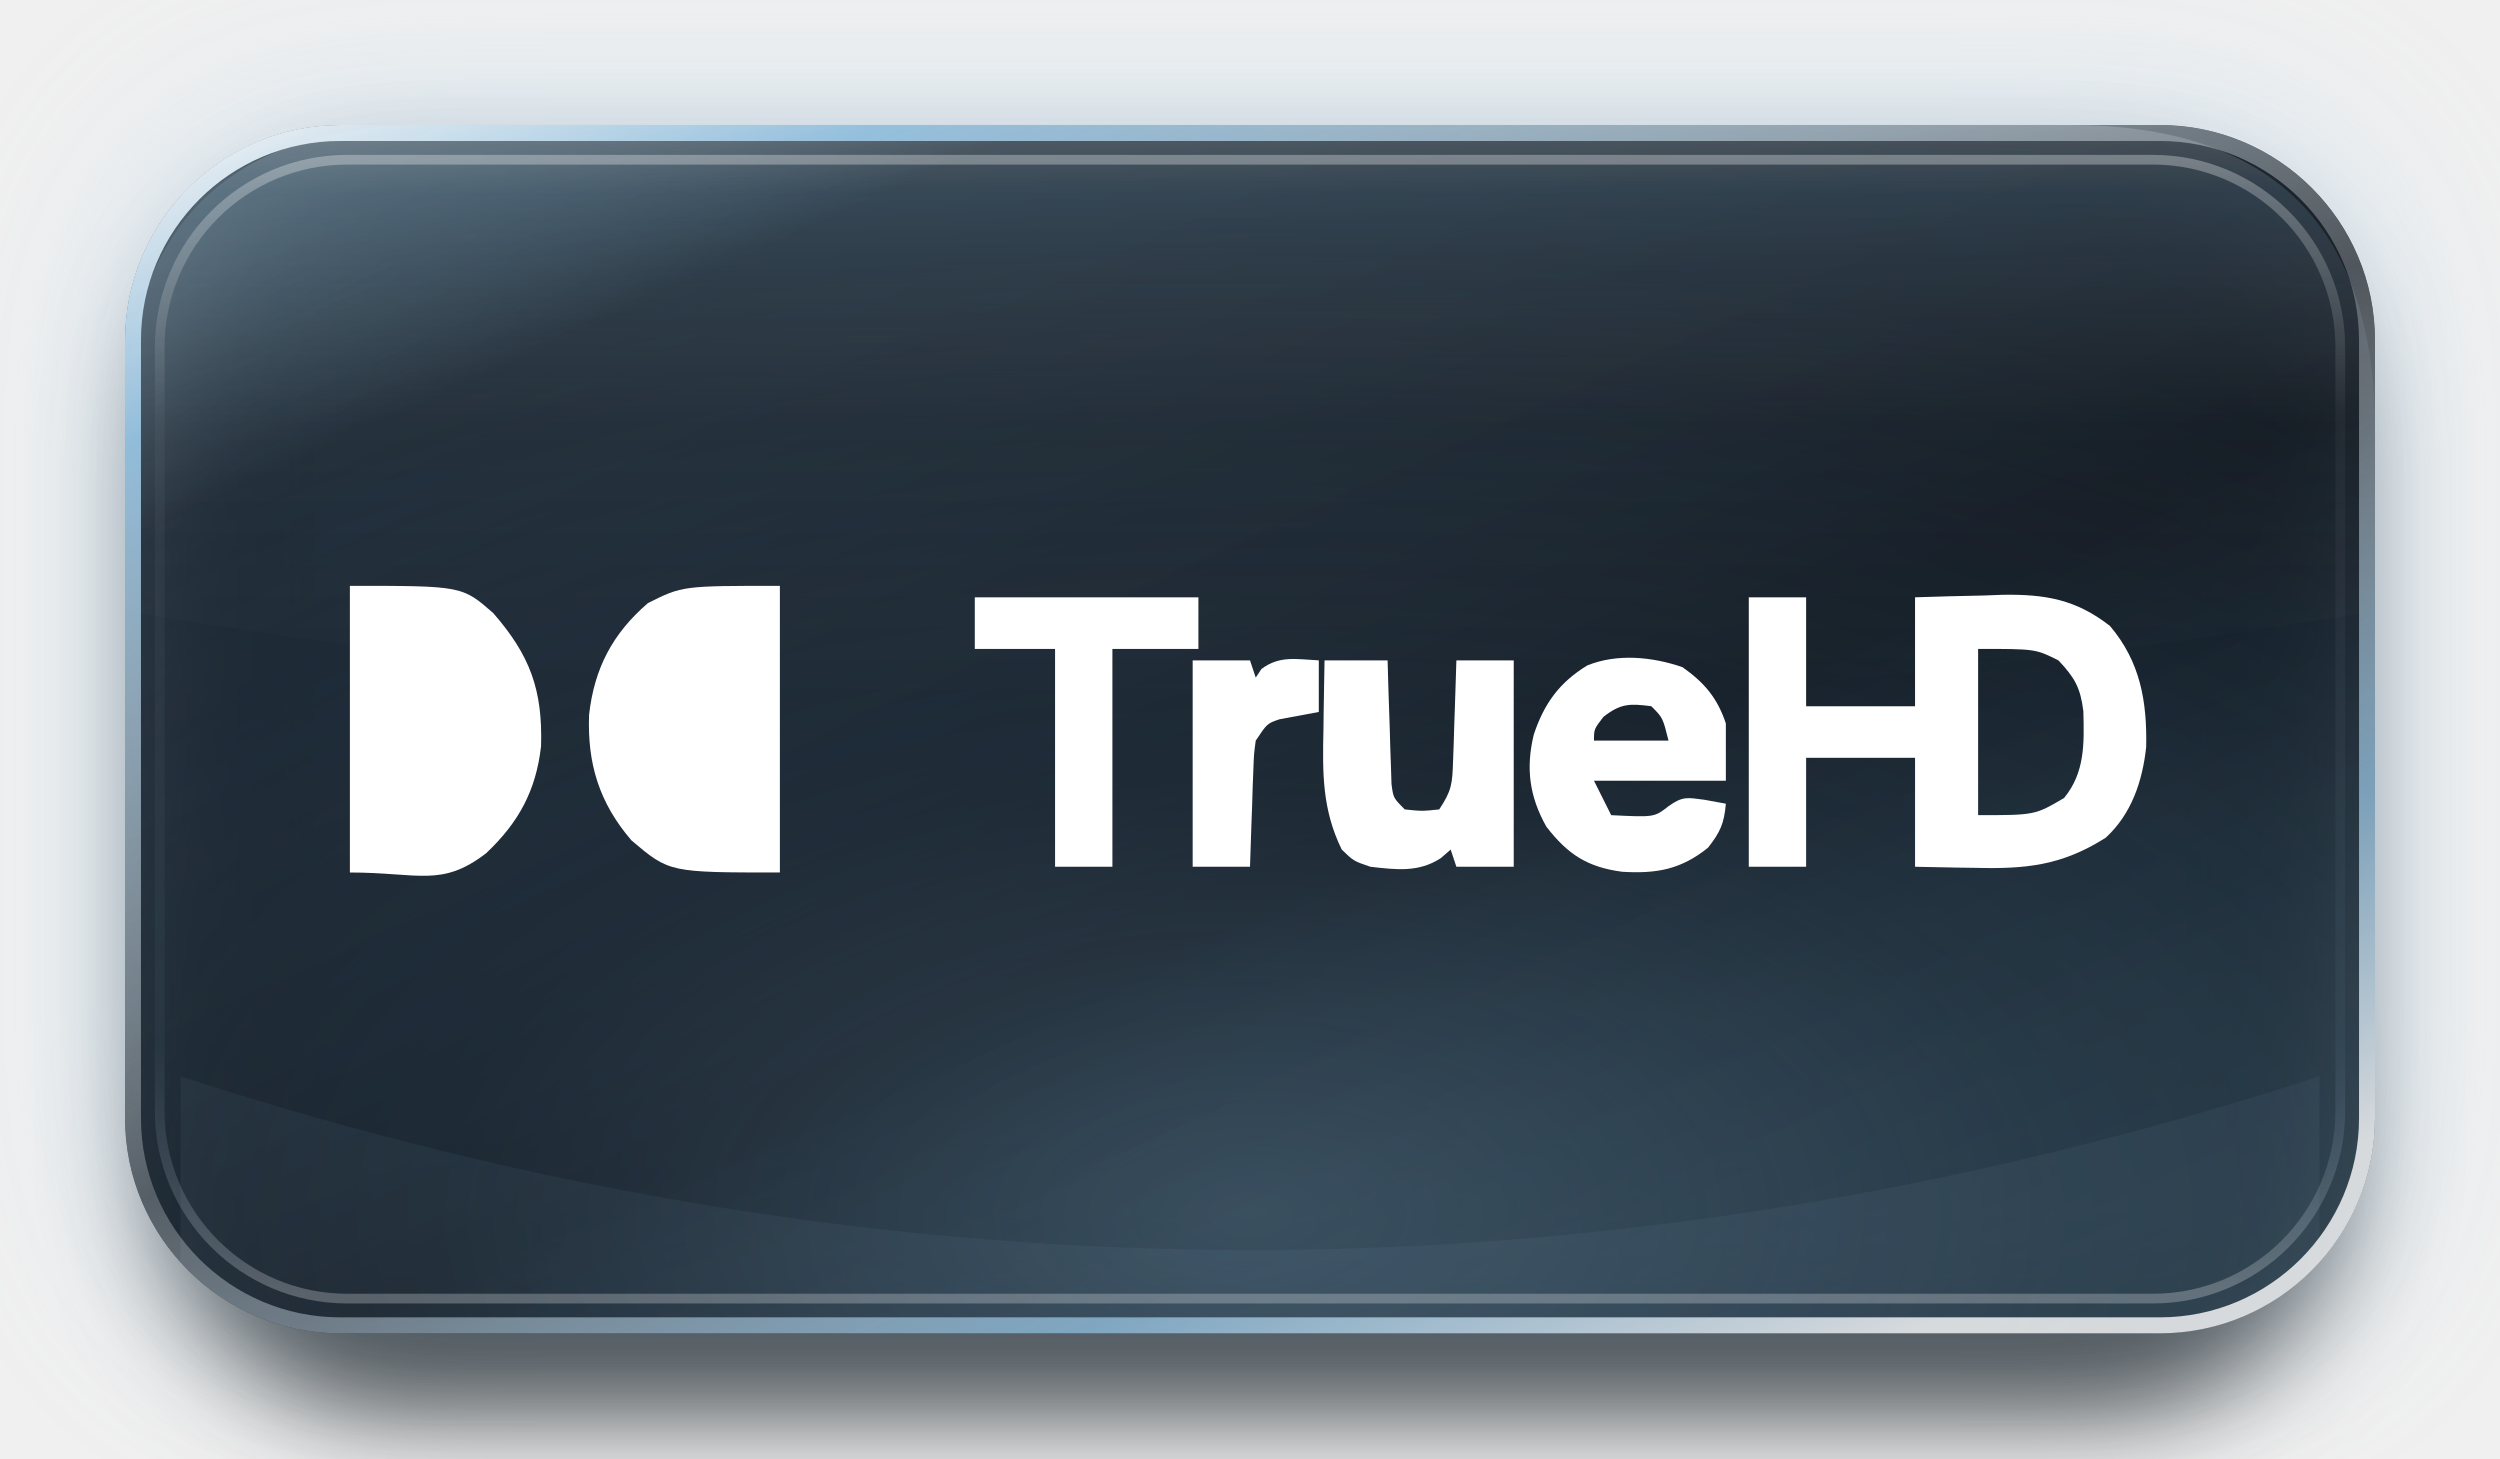
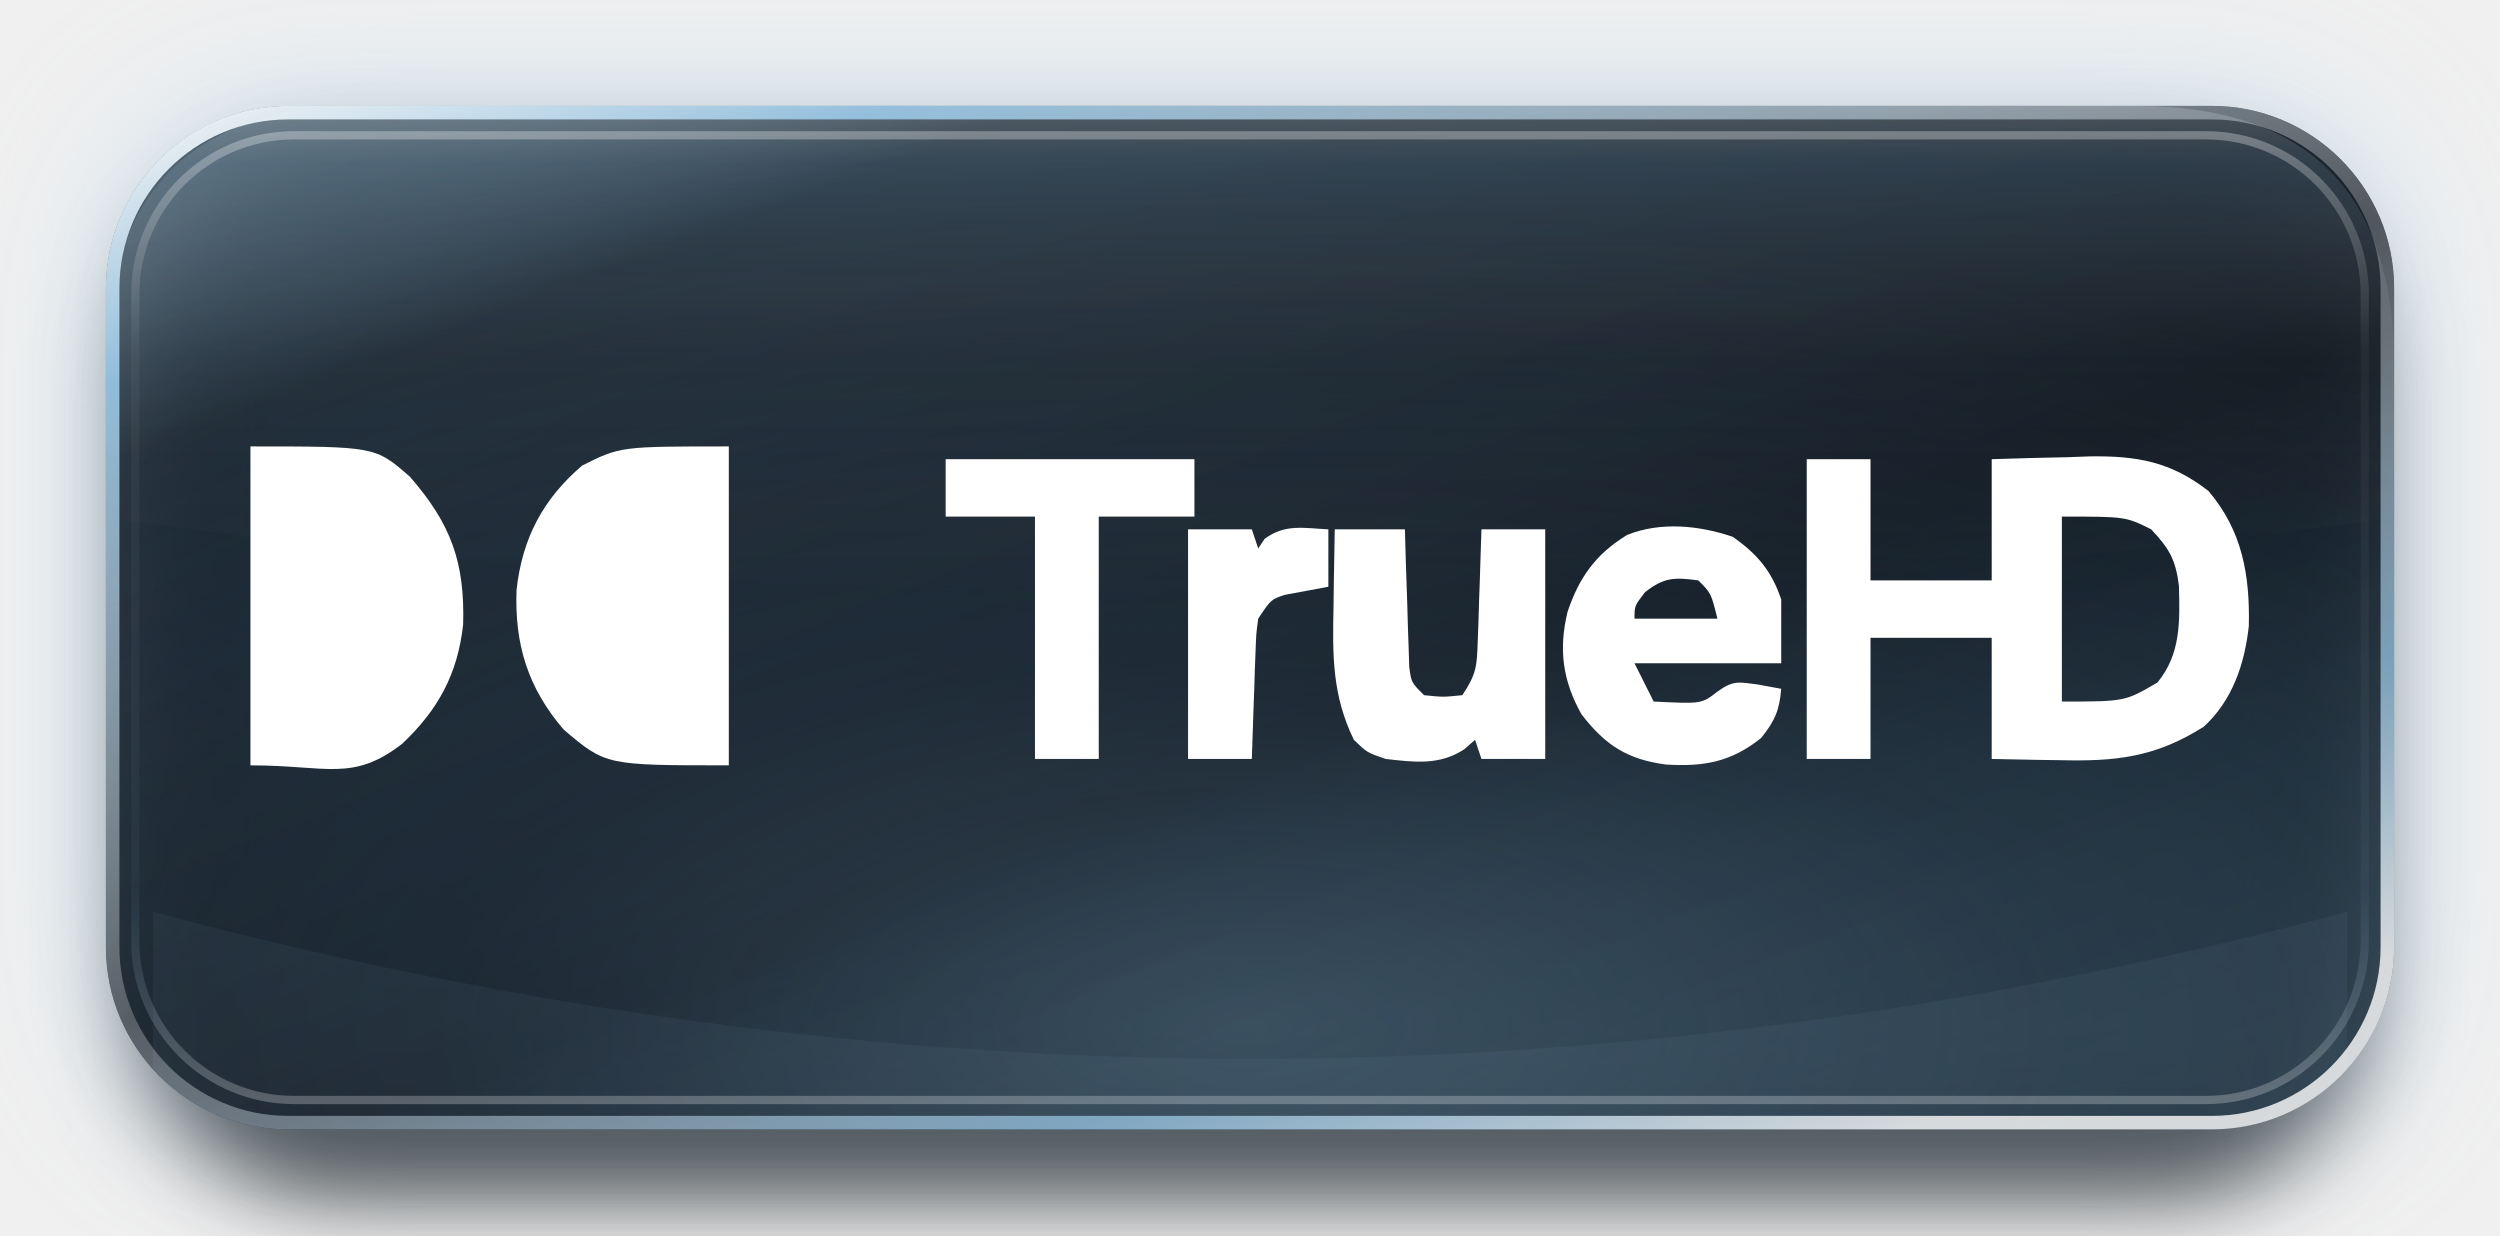
- <svg xmlns="http://www.w3.org/2000/svg" width="360" height="210" viewBox="0 0 360 210">
+ <svg xmlns="http://www.w3.org/2000/svg" width="425" height="210" viewBox="0 0 425 210">
  <defs>
    <linearGradient id="body" x1="0" y1="0" x2="0.85" y2="1">
      <stop offset="0" stop-color="#9bc9e8" stop-opacity=".19" />
      <stop offset=".20" stop-color="#172431" stop-opacity=".54" />
      <stop offset=".62" stop-color="#080e16" stop-opacity=".76" />
      <stop offset="1" stop-color="#1c3445" stop-opacity=".38" />
    </linearGradient>
    <linearGradient id="topGlass" x1="0" y1="0" x2="0" y2="1">
      <stop offset="0" stop-color="#ffffff" stop-opacity=".20" />
      <stop offset=".12" stop-color="#9bc9e8" stop-opacity=".16" />
      <stop offset=".52" stop-color="#ffffff" stop-opacity=".035" />
      <stop offset="1" stop-color="#ffffff" stop-opacity="0" />
    </linearGradient>
    <linearGradient id="bevel" x1="0" y1="0" x2="0.8" y2="1">
      <stop offset="0" stop-color="#ffffff" stop-opacity=".94" />
      <stop offset=".16" stop-color="#9bc9e8" stop-opacity=".90" />
      <stop offset=".55" stop-color="#ffffff" stop-opacity=".24" />
      <stop offset=".82" stop-color="#9bc9e8" stop-opacity=".72" />
      <stop offset="1" stop-color="#ffffff" stop-opacity=".80" />
    </linearGradient>
    <linearGradient id="innerEdge" x1="0" y1="0" x2="0" y2="1">
      <stop offset="0" stop-color="#ffffff" stop-opacity=".30" />
      <stop offset=".22" stop-color="#ffffff" stop-opacity=".04" />
      <stop offset=".78" stop-color="#9bc9e8" stop-opacity=".05" />
      <stop offset="1" stop-color="#ffffff" stop-opacity=".25" />
    </linearGradient>
    <radialGradient id="colorBloom" cx="50%" cy="90%" r="80%">
      <stop offset="0" stop-color="#9bc9e8" stop-opacity=".27" />
      <stop offset=".45" stop-color="#9bc9e8" stop-opacity=".10" />
      <stop offset="1" stop-color="#9bc9e8" stop-opacity="0" />
    </radialGradient>
    <filter id="outerGlow" x="-60%" y="-90%" width="220%" height="280%">
      <feGaussianBlur stdDeviation="13" />
    </filter>
    <filter id="drop" x="-30%" y="-50%" width="160%" height="210%">
      <feGaussianBlur stdDeviation="8" />
    </filter>
    <clipPath id="tileClip">
-       <rect x="18" y="18" width="324" height="174" rx="31" />
+       <rect x="18" y="18" width="389" height="174" rx="31" />
    </clipPath>
  </defs>
-   <rect x="24" y="29" width="312" height="174" rx="34" fill="#000000" opacity=".78" filter="url(#drop)" />
-   <rect x="18" y="18" width="324" height="174" rx="31" fill="#9bc9e8" opacity=".42" filter="url(#outerGlow)" />
+   <rect x="24" y="29" width="377" height="174" rx="34" fill="#000000" opacity=".78" filter="url(#drop)" />
+   <rect x="18" y="18" width="389" height="174" rx="31" fill="#9bc9e8" opacity=".42" filter="url(#outerGlow)" />
  <g clip-path="url(#tileClip)">
-     <rect x="18" y="18" width="324" height="174" rx="31" fill="#071019" opacity=".72" />
-     <rect x="18" y="18" width="324" height="174" rx="31" fill="url(#body)" />
-     <rect x="18" y="18" width="324" height="174" rx="31" fill="url(#colorBloom)" />
-     <path d="M18 62 Q18 18 62 18 H298 Q342 18 342 62 L342 88 Q180 115 18 88Z" fill="url(#topGlass)" />
-     <svg x="38" y="38" width="284" height="134" viewBox="0 0 344 80" preserveAspectRatio="xMidYMid meet">
-       <path d="M0 0 C3.3 0 6.6 0 10 0 C10 6.27 10 12.54 10 19 C16.27 19 22.54 19 29 19 C29 12.73 29 6.46 29 0 C32.98 -0.136 36.956 -0.235 40.938 -0.312 C42.054 -0.354 43.171 -0.396 44.322 -0.439 C51.735 -0.548 57.064 0.368 63 5 C68.291 11.241 69.488 18.169 69.312 26.152 C68.66 32.098 66.749 37.819 62.25 41.938 C54.608 46.787 48.357 47.414 39.5 47.188 C38.487 47.174 37.474 47.16 36.43 47.146 C33.953 47.111 31.476 47.058 29 47 C29 40.73 29 34.46 29 28 C22.73 28 16.46 28 10 28 C10 34.27 10 40.54 10 47 C6.7 47 3.4 47 0 47 C0 31.49 0 15.98 0 0 Z M40 9 C40 18.57 40 28.14 40 38 C49.897 38 49.897 38 55 35 C58.667 30.53 58.5 25.416 58.355 19.852 C57.844 15.75 56.833 13.99 54 11 C50 9 50 9 40 9 Z " fill="#FFFFFF" transform="translate(259,17)" />
-       <path d="M0 0 C19.574 0 19.574 0 25.012 4.762 C31.421 12.127 33.641 18.135 33.344 27.973 C32.461 35.749 29.424 41.29 23.781 46.625 C15.988 52.641 12.037 50 0 50 C0 33.5 0 17 0 0 Z " fill="#FFFFFF" transform="translate(15,15)" />
-       <path d="M0 0 C0 16.5 0 33 0 50 C-19.29 50 -19.29 50 -25.891 44.395 C-31.485 37.884 -33.609 31.047 -33.277 22.477 C-32.376 14.426 -29.187 8.31 -23 3 C-17 0 -17 0 0 0 Z " fill="#FFFFFF" transform="translate(90,15)" />
-       <path d="M0 0 C3.824 2.705 6.079 5.362 7.562 9.812 C7.562 13.112 7.562 16.413 7.562 19.812 C-0.028 19.812 -7.618 19.812 -15.438 19.812 C-14.447 21.793 -13.458 23.773 -12.438 25.812 C-4.919 26.188 -4.919 26.188 -2.438 24.25 C0.035 22.473 0.865 22.744 3.812 23.125 C4.431 23.238 4.431 23.238 7.562 23.812 C7.27 27.229 6.593 28.774 4.438 31.5 C-0.291 35.304 -4.562 36.044 -10.5 35.688 C-16.565 34.887 -20 32.677 -23.75 27.812 C-26.675 22.613 -27.373 17.688 -25.941 11.758 C-24.155 6.408 -21.535 2.703 -16.613 -0.301 C-11.385 -2.431 -5.222 -1.804 0 0 Z M-13.812 8.688 C-15.438 10.812 -15.438 10.812 -15.438 12.812 C-11.148 12.812 -6.858 12.812 -2.438 12.812 C-3.438 8.812 -3.438 8.812 -5.438 6.812 C-9.189 6.323 -10.8 6.309 -13.812 8.688 Z " fill="#FFFFFF" transform="translate(247.4375,29.1875)" />
-       <path d="M0 0 C3.63 0 7.26 0 11 0 C11.049 1.709 11.098 3.419 11.148 5.18 C11.223 7.411 11.299 9.643 11.375 11.875 C11.406 13.003 11.437 14.131 11.469 15.293 C11.507 16.369 11.546 17.446 11.586 18.555 C11.617 19.55 11.649 20.545 11.681 21.57 C12 24 12 24 14 26 C17 26.312 17 26.312 20 26 C22.192 22.713 22.287 21.515 22.414 17.676 C22.453 16.648 22.491 15.62 22.531 14.561 C22.547 14.025 22.547 14.025 22.625 11.312 C22.664 10.229 22.702 9.146 22.742 8.029 C22.837 5.353 22.919 2.677 23 0 C26.3 0 29.6 0 33 0 C33 11.88 33 23.76 33 36 C29.7 36 26.4 36 23 36 C22.67 35.01 22.34 34.02 22 33 C21.442 33.487 20.884 33.975 20.309 34.477 C16.433 37.034 12.485 36.51 8 36 C5.062 35 5.062 35 3 33 C-0.418 25.998 -0.359 19.693 -0.188 12 C-0.174 10.844 -0.16 9.687 -0.146 8.496 C-0.111 5.664 -0.058 2.832 0 0 Z " fill="#FFFFFF" transform="translate(185,28)" />
-       <path d="M0 0 C12.87 0 25.74 0 39 0 C39 2.97 39 5.94 39 9 C34.05 9 29.1 9 24 9 C24 21.54 24 34.08 24 47 C20.7 47 17.4 47 14 47 C14 34.46 14 21.92 14 9 C9.38 9 4.76 9 0 9 C0 6.03 0 3.06 0 0 Z " fill="#FFFFFF" transform="translate(124,17)" />
-       <path d="M0 0 C3.3 0 6.6 0 10 0 C10.33 0.99 10.66 1.98 11 3 C11.33 2.505 11.66 2.01 12 1.5 C15.176 -0.882 18.102 -0.192 22 0 C22 2.97 22 5.94 22 9 C19.721 9.423 17.443 9.846 15.164 10.27 C13 11 13 11 11 14 C10.681 16.36 10.681 16.36 10.586 19.105 C10.567 19.597 10.567 19.597 10.469 22.084 C10.438 23.108 10.407 24.132 10.375 25.188 C10.356 25.705 10.356 25.705 10.258 28.326 C10.164 30.884 10.081 33.442 10 36 C6.7 36 3.4 36 0 36 C0 24.12 0 12.24 0 0 Z " fill="#FFFFFF" transform="translate(162,28)" />
+     <rect x="18" y="18" width="389" height="174" rx="31" fill="#071019" opacity=".72" />
+     <rect x="18" y="18" width="389" height="174" rx="31" fill="url(#body)" />
+     <rect x="18" y="18" width="389" height="174" rx="31" fill="url(#colorBloom)" />
+     <path d="M18 62 Q18 18 62 18 H363 Q407 18 407 62 L407 88 Q212.5 115 18 88Z" fill="url(#topGlass)" />
+     <svg x="26" y="25" width="373" height="156" viewBox="0 0 344 80" preserveAspectRatio="xMidYMid meet">
+       <g transform="translate(0.2867,0)">
+         <path d="M0 0 C3.3 0 6.6 0 10 0 C10 6.27 10 12.54 10 19 C16.27 19 22.54 19 29 19 C29 12.73 29 6.46 29 0 C32.98 -0.136 36.956 -0.235 40.938 -0.312 C42.054 -0.354 43.171 -0.396 44.322 -0.439 C51.735 -0.548 57.064 0.368 63 5 C68.291 11.241 69.488 18.169 69.312 26.152 C68.66 32.098 66.749 37.819 62.25 41.938 C54.608 46.787 48.357 47.414 39.5 47.188 C38.487 47.174 37.474 47.16 36.43 47.146 C33.953 47.111 31.476 47.058 29 47 C29 40.73 29 34.46 29 28 C22.73 28 16.46 28 10 28 C10 34.27 10 40.54 10 47 C6.7 47 3.4 47 0 47 C0 31.49 0 15.98 0 0 Z M40 9 C40 18.57 40 28.14 40 38 C49.897 38 49.897 38 55 35 C58.667 30.53 58.5 25.416 58.355 19.852 C57.844 15.75 56.833 13.99 54 11 C50 9 50 9 40 9 Z " fill="#FFFFFF" transform="translate(259,17)" />
+         <path d="M0 0 C19.574 0 19.574 0 25.012 4.762 C31.421 12.127 33.641 18.135 33.344 27.973 C32.461 35.749 29.424 41.29 23.781 46.625 C15.988 52.641 12.037 50 0 50 C0 33.5 0 17 0 0 Z " fill="#FFFFFF" transform="translate(15,15)" />
+         <path d="M0 0 C0 16.5 0 33 0 50 C-19.29 50 -19.29 50 -25.891 44.395 C-31.485 37.884 -33.609 31.047 -33.277 22.477 C-32.376 14.426 -29.187 8.31 -23 3 C-17 0 -17 0 0 0 Z " fill="#FFFFFF" transform="translate(90,15)" />
+         <path d="M0 0 C3.824 2.705 6.079 5.362 7.562 9.812 C7.562 13.112 7.562 16.413 7.562 19.812 C-0.028 19.812 -7.618 19.812 -15.438 19.812 C-14.447 21.793 -13.458 23.773 -12.438 25.812 C-4.919 26.188 -4.919 26.188 -2.438 24.25 C0.035 22.473 0.865 22.744 3.812 23.125 C4.431 23.238 4.431 23.238 7.562 23.812 C7.27 27.229 6.593 28.774 4.438 31.5 C-0.291 35.304 -4.562 36.044 -10.5 35.688 C-16.565 34.887 -20 32.677 -23.75 27.812 C-26.675 22.613 -27.373 17.688 -25.941 11.758 C-24.155 6.408 -21.535 2.703 -16.613 -0.301 C-11.385 -2.431 -5.222 -1.804 0 0 Z M-13.812 8.688 C-15.438 10.812 -15.438 10.812 -15.438 12.812 C-11.148 12.812 -6.858 12.812 -2.438 12.812 C-3.438 8.812 -3.438 8.812 -5.438 6.812 C-9.189 6.323 -10.8 6.309 -13.812 8.688 Z " fill="#FFFFFF" transform="translate(247.4375,29.1875)" />
+         <path d="M0 0 C3.63 0 7.26 0 11 0 C11.049 1.709 11.098 3.419 11.148 5.18 C11.223 7.411 11.299 9.643 11.375 11.875 C11.406 13.003 11.437 14.131 11.469 15.293 C11.507 16.369 11.546 17.446 11.586 18.555 C11.617 19.55 11.649 20.545 11.681 21.57 C12 24 12 24 14 26 C17 26.312 17 26.312 20 26 C22.192 22.713 22.287 21.515 22.414 17.676 C22.453 16.648 22.491 15.62 22.531 14.561 C22.547 14.025 22.547 14.025 22.625 11.312 C22.664 10.229 22.702 9.146 22.742 8.029 C22.837 5.353 22.919 2.677 23 0 C26.3 0 29.6 0 33 0 C33 11.88 33 23.76 33 36 C29.7 36 26.4 36 23 36 C22.67 35.01 22.34 34.02 22 33 C21.442 33.487 20.884 33.975 20.309 34.477 C16.433 37.034 12.485 36.51 8 36 C5.062 35 5.062 35 3 33 C-0.418 25.998 -0.359 19.693 -0.188 12 C-0.174 10.844 -0.16 9.687 -0.146 8.496 C-0.111 5.664 -0.058 2.832 0 0 Z " fill="#FFFFFF" transform="translate(185,28)" />
+         <path d="M0 0 C12.87 0 25.74 0 39 0 C39 2.97 39 5.94 39 9 C34.05 9 29.1 9 24 9 C24 21.54 24 34.08 24 47 C20.7 47 17.4 47 14 47 C14 34.46 14 21.92 14 9 C9.38 9 4.76 9 0 9 C0 6.03 0 3.06 0 0 Z " fill="#FFFFFF" transform="translate(124,17)" />
+         <path d="M0 0 C3.3 0 6.6 0 10 0 C10.33 0.99 10.66 1.98 11 3 C11.33 2.505 11.66 2.01 12 1.5 C15.176 -0.882 18.102 -0.192 22 0 C22 2.97 22 5.94 22 9 C19.721 9.423 17.443 9.846 15.164 10.27 C13 11 13 11 11 14 C10.681 16.36 10.681 16.36 10.586 19.105 C10.567 19.597 10.567 19.597 10.469 22.084 C10.438 23.108 10.407 24.132 10.375 25.188 C10.356 25.705 10.356 25.705 10.258 28.326 C10.164 30.884 10.081 33.442 10 36 C6.7 36 3.4 36 0 36 C0 24.12 0 12.24 0 0 Z " fill="#FFFFFF" transform="translate(162,28)" />
+       </g>
    </svg>
-     <path d="M26 155 Q180 205 334 155 L334 192 H26Z" fill="#9bc9e8" opacity=".055" />
-     <rect x="18.8" y="18.8" width="322.4" height="172.4" rx="30.2" fill="none" stroke="url(#bevel)" stroke-width="3" />
-     <rect x="23" y="23" width="314" height="164" rx="27" fill="none" stroke="url(#innerEdge)" stroke-width="1.4" />
+     <path d="M26 155 Q212.5 205 399 155 L399 192 H26Z" fill="#9bc9e8" opacity=".055" />
+     <rect x="18.8" y="18.8" width="387.4" height="172.4" rx="30.2" fill="none" stroke="url(#bevel)" stroke-width="3" />
+     <rect x="23" y="23" width="379" height="164" rx="27" fill="none" stroke="url(#innerEdge)" stroke-width="1.4" />
  </g>
</svg>
